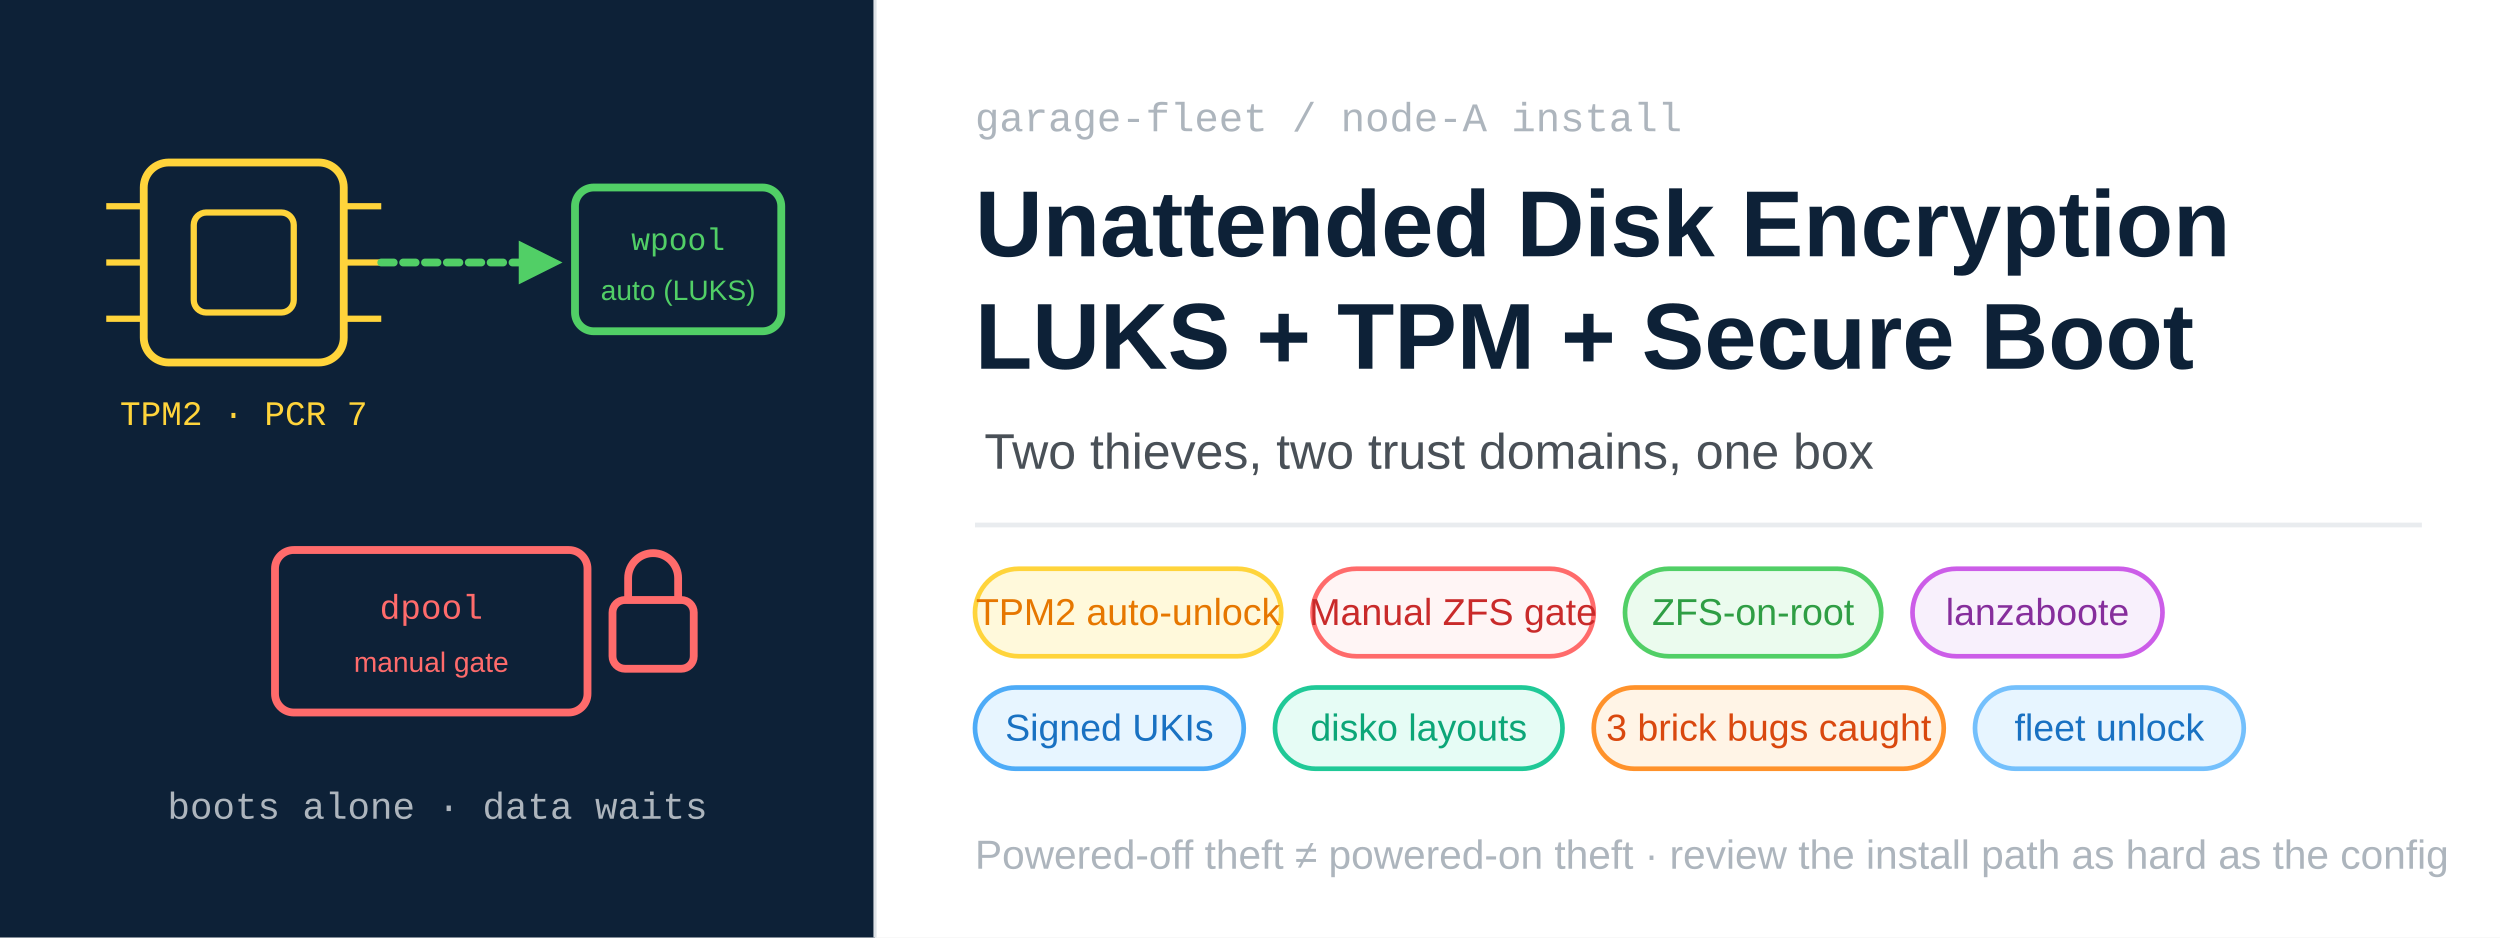
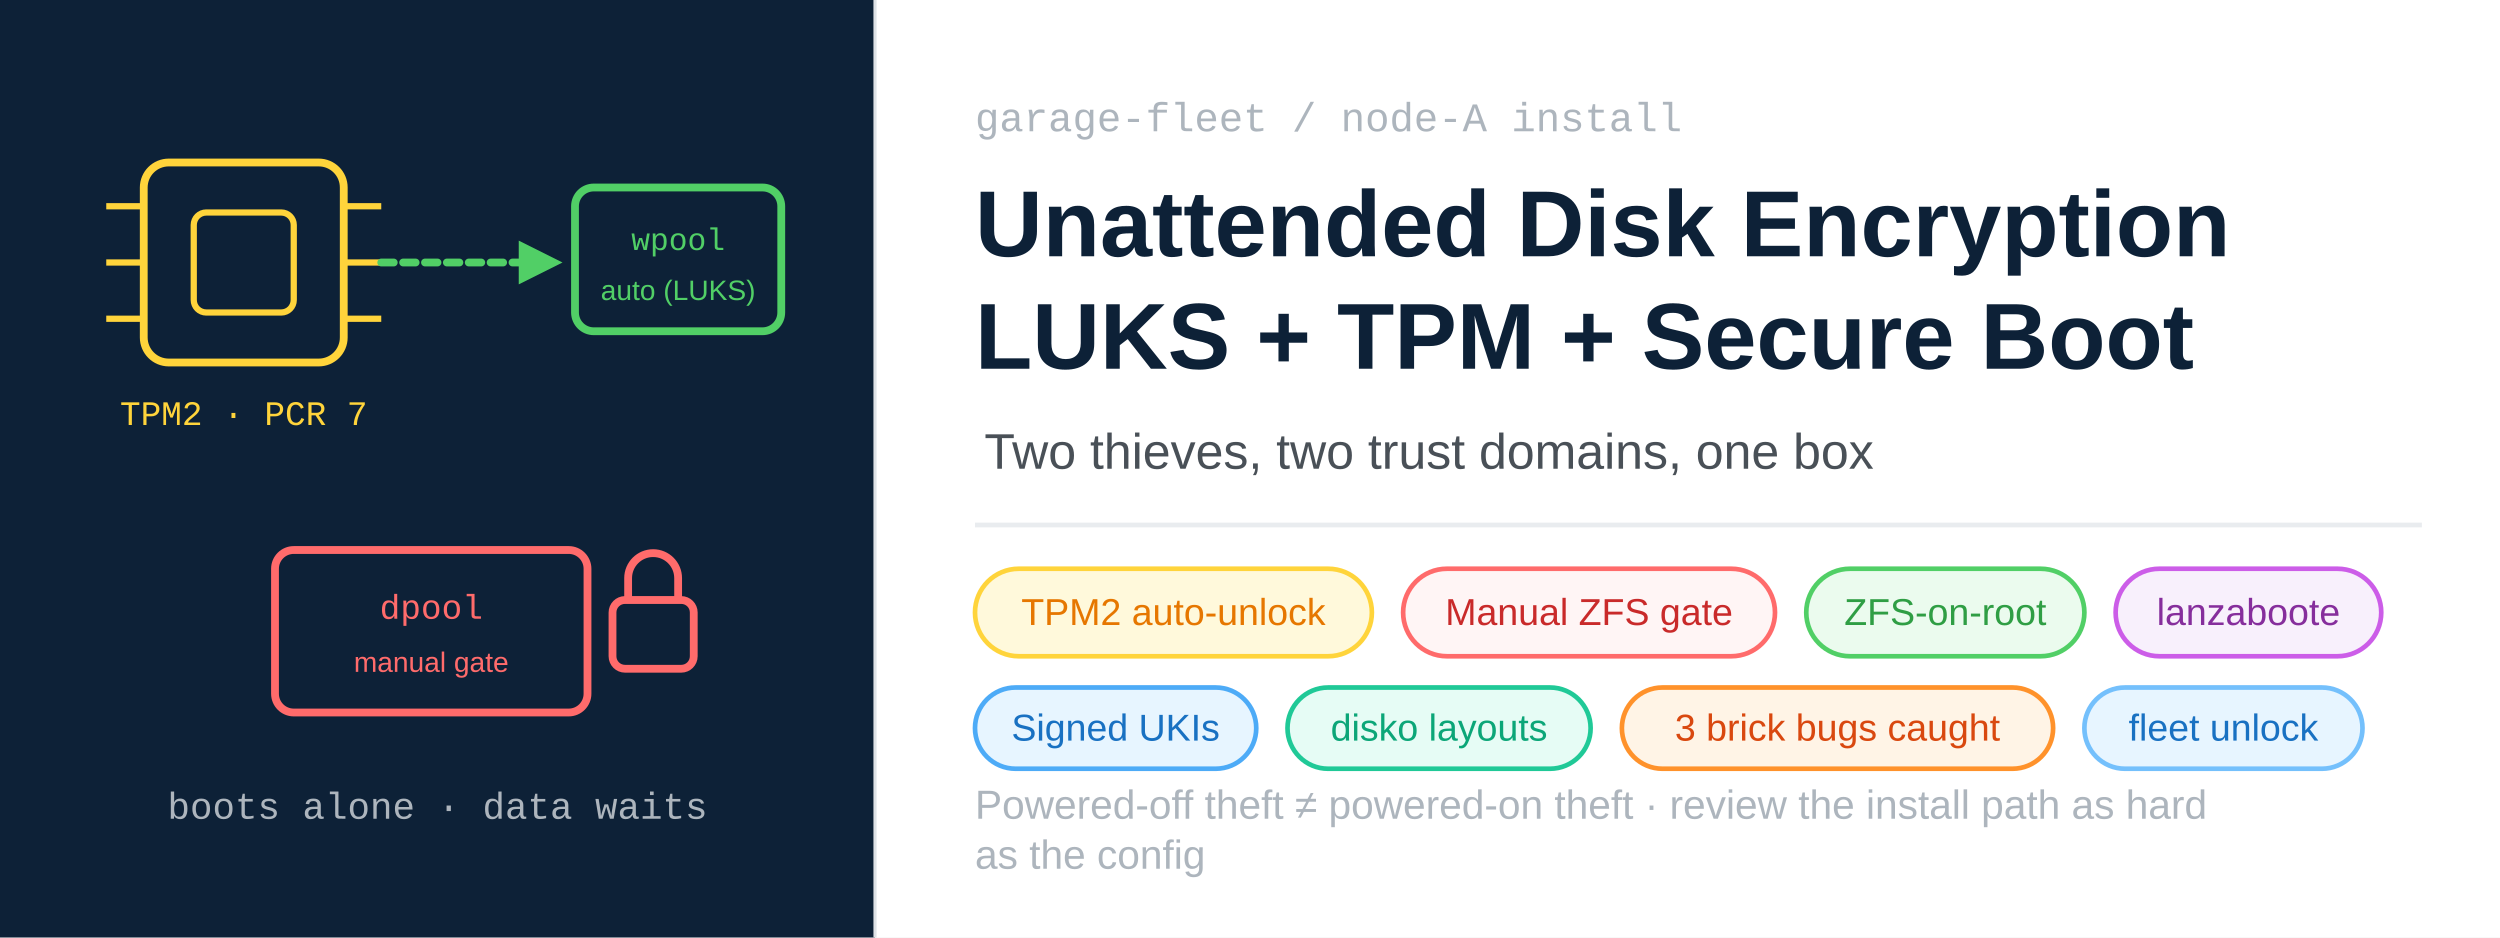
<svg xmlns="http://www.w3.org/2000/svg" viewBox="0 0 800 300" width="800" height="300">
  <rect width="800" height="300" fill="#ffffff" />
  <rect x="0" y="0" width="280" height="300" fill="#0d2137" />
  <rect x="46" y="52" width="64" height="64" fill="none" stroke="#ffd43b" stroke-width="2.5" rx="8" />
  <rect x="62" y="68" width="32" height="32" fill="none" stroke="#ffd43b" stroke-width="2" rx="4" />
  <line x1="46" y1="66" x2="34" y2="66" stroke="#ffd43b" stroke-width="2" />
  <line x1="46" y1="84" x2="34" y2="84" stroke="#ffd43b" stroke-width="2" />
  <line x1="46" y1="102" x2="34" y2="102" stroke="#ffd43b" stroke-width="2" />
  <line x1="110" y1="66" x2="122" y2="66" stroke="#ffd43b" stroke-width="2" />
  <line x1="110" y1="84" x2="122" y2="84" stroke="#ffd43b" stroke-width="2" />
  <line x1="110" y1="102" x2="122" y2="102" stroke="#ffd43b" stroke-width="2" />
  <text x="78" y="136" font-family="'Courier New', Courier, monospace" font-size="11" fill="#ffd43b" text-anchor="middle">TPM2 · PCR 7</text>
  <line x1="122" y1="84" x2="168" y2="84" stroke="#51cf66" stroke-width="2.5" stroke-linecap="round" stroke-dasharray="4,3" />
  <polygon points="166,77 180,84 166,91" fill="#51cf66" />
  <rect x="184" y="60" width="66" height="46" fill="none" stroke="#51cf66" stroke-width="2.5" rx="6" />
  <text x="217" y="80" font-family="'Courier New', Courier, monospace" font-size="10" fill="#51cf66" text-anchor="middle">wpool</text>
  <text x="217" y="96" font-family="Arial, sans-serif" font-size="9" fill="#51cf66" text-anchor="middle">auto (LUKS)</text>
  <rect x="88" y="176" width="100" height="52" fill="none" stroke="#ff6b6b" stroke-width="2.5" rx="6" />
  <text x="138" y="198" font-family="'Courier New', Courier, monospace" font-size="11" fill="#ff6b6b" text-anchor="middle">dpool</text>
  <text x="138" y="215" font-family="Arial, sans-serif" font-size="9" fill="#ff6b6b" text-anchor="middle">manual gate</text>
  <rect x="196" y="192" width="26" height="22" fill="none" stroke="#ff6b6b" stroke-width="2.5" rx="4" />
  <path d="M 201 192 v-7 a8 8 0 0 1 16 0 v7" fill="none" stroke="#ff6b6b" stroke-width="2.5" />
  <text x="140" y="262" font-family="'Courier New', Courier, monospace" font-size="12" fill="#adb5bd" text-anchor="middle">boots alone · data waits</text>
  <line x1="280" y1="0" x2="280" y2="300" stroke="#dee2e6" stroke-width="1" />
  <text x="312" y="42" font-family="'Courier New', Courier, monospace" font-size="13" fill="#adb5bd">garage-fleet / node-A install</text>
  <text x="312" y="82" font-family="Arial, Helvetica, sans-serif" font-size="30" font-weight="bold" fill="#0d2137">Unattended Disk Encryption</text>
  <text x="312" y="118" font-family="Arial, Helvetica, sans-serif" font-size="30" font-weight="bold" fill="#0d2137">LUKS + TPM + Secure Boot</text>
  <text x="315" y="150" font-family="Arial, Helvetica, sans-serif" font-size="16" fill="#495057">Two thieves, two trust domains, one box</text>
  <line x1="312" y1="168" x2="775" y2="168" stroke="#e9ecef" stroke-width="1.5" />
-   <rect x="312" y="182" width="98" height="28" fill="#fff9db" rx="14" stroke="#ffd43b" stroke-width="1.5" />
-   <text x="361" y="200" font-family="Arial, sans-serif" font-size="12" fill="#e67700" text-anchor="middle">TPM2 auto-unlock</text>
-   <rect x="420" y="182" width="90" height="28" fill="#fff5f5" rx="14" stroke="#ff6b6b" stroke-width="1.5" />
-   <text x="465" y="200" font-family="Arial, sans-serif" font-size="12" fill="#c92a2a" text-anchor="middle">Manual ZFS gate</text>
-   <rect x="520" y="182" width="82" height="28" fill="#ebfbee" rx="14" stroke="#51cf66" stroke-width="1.5" />
-   <text x="561" y="200" font-family="Arial, sans-serif" font-size="12" fill="#2f9e44" text-anchor="middle">ZFS-on-root</text>
-   <rect x="612" y="182" width="80" height="28" fill="#f8f0fc" rx="14" stroke="#cc5de8" stroke-width="1.5" />
-   <text x="652" y="200" font-family="Arial, sans-serif" font-size="12" fill="#862e9c" text-anchor="middle">lanzaboote</text>
-   <rect x="312" y="220" width="86" height="26" fill="#e7f5ff" rx="13" stroke="#4dabf7" stroke-width="1.5" />
-   <text x="355" y="237" font-family="Arial, sans-serif" font-size="12" fill="#1971c2" text-anchor="middle">Signed UKIs</text>
-   <rect x="408" y="220" width="92" height="26" fill="#e6fcf5" rx="13" stroke="#20c997" stroke-width="1.5" />
-   <text x="454" y="237" font-family="Arial, sans-serif" font-size="12" fill="#0ca678" text-anchor="middle">disko layouts</text>
-   <rect x="510" y="220" width="112" height="26" fill="#fff4e6" rx="13" stroke="#ff922b" stroke-width="1.5" />
-   <text x="566" y="237" font-family="Arial, sans-serif" font-size="12" fill="#d9480f" text-anchor="middle">3 brick bugs caught</text>
-   <rect x="632" y="220" width="86" height="26" fill="#e7f5ff" rx="13" stroke="#74c0fc" stroke-width="1.5" />
-   <text x="675" y="237" font-family="Arial, sans-serif" font-size="12" fill="#1971c2" text-anchor="middle">fleet unlock</text>
-   <text x="312" y="278" font-family="Arial, Helvetica, sans-serif" font-size="13" fill="#adb5bd">Powered-off theft ≠ powered-on theft · review the install path as hard as the config</text>
+   <rect x="312" y="182" width="127" height="28" fill="#fff9db" rx="14" stroke="#ffd43b" stroke-width="1.5" />
+   <text x="375.5" y="200" font-family="Arial, sans-serif" font-size="12" fill="#e67700" text-anchor="middle">TPM2 auto-unlock</text>
+   <rect x="449" y="182" width="119" height="28" fill="#fff5f5" rx="14" stroke="#ff6b6b" stroke-width="1.5" />
+   <text x="508.5" y="200" font-family="Arial, sans-serif" font-size="12" fill="#c92a2a" text-anchor="middle">Manual ZFS gate</text>
+   <rect x="578" y="182" width="89" height="28" fill="#ebfbee" rx="14" stroke="#51cf66" stroke-width="1.5" />
+   <text x="622.5" y="200" font-family="Arial, sans-serif" font-size="12" fill="#2f9e44" text-anchor="middle">ZFS-on-root</text>
+   <rect x="677" y="182" width="85" height="28" fill="#f8f0fc" rx="14" stroke="#cc5de8" stroke-width="1.5" />
+   <text x="719.5" y="200" font-family="Arial, sans-serif" font-size="12" fill="#862e9c" text-anchor="middle">lanzaboote</text>
+   <rect x="312" y="220" width="90" height="26" fill="#e7f5ff" rx="13" stroke="#4dabf7" stroke-width="1.5" />
+   <text x="357" y="237" font-family="Arial, sans-serif" font-size="12" fill="#1971c2" text-anchor="middle">Signed UKIs</text>
+   <rect x="412" y="220" width="97" height="26" fill="#e6fcf5" rx="13" stroke="#20c997" stroke-width="1.5" />
+   <text x="460.5" y="237" font-family="Arial, sans-serif" font-size="12" fill="#0ca678" text-anchor="middle">disko layouts</text>
+   <rect x="519" y="220" width="138" height="26" fill="#fff4e6" rx="13" stroke="#ff922b" stroke-width="1.5" />
+   <text x="588" y="237" font-family="Arial, sans-serif" font-size="12" fill="#d9480f" text-anchor="middle">3 brick bugs caught</text>
+   <rect x="667" y="220" width="89" height="26" fill="#e7f5ff" rx="13" stroke="#74c0fc" stroke-width="1.5" />
+   <text x="711.5" y="237" font-family="Arial, sans-serif" font-size="12" fill="#1971c2" text-anchor="middle">fleet unlock</text>
+   <text x="312" y="262" font-family="Arial, Helvetica, sans-serif" font-size="13" fill="#adb5bd">
+     <tspan x="312">Powered-off theft ≠ powered-on theft · review the install path as hard</tspan>
+     <tspan x="312" dy="16">as the config</tspan>
+   </text>
</svg>
